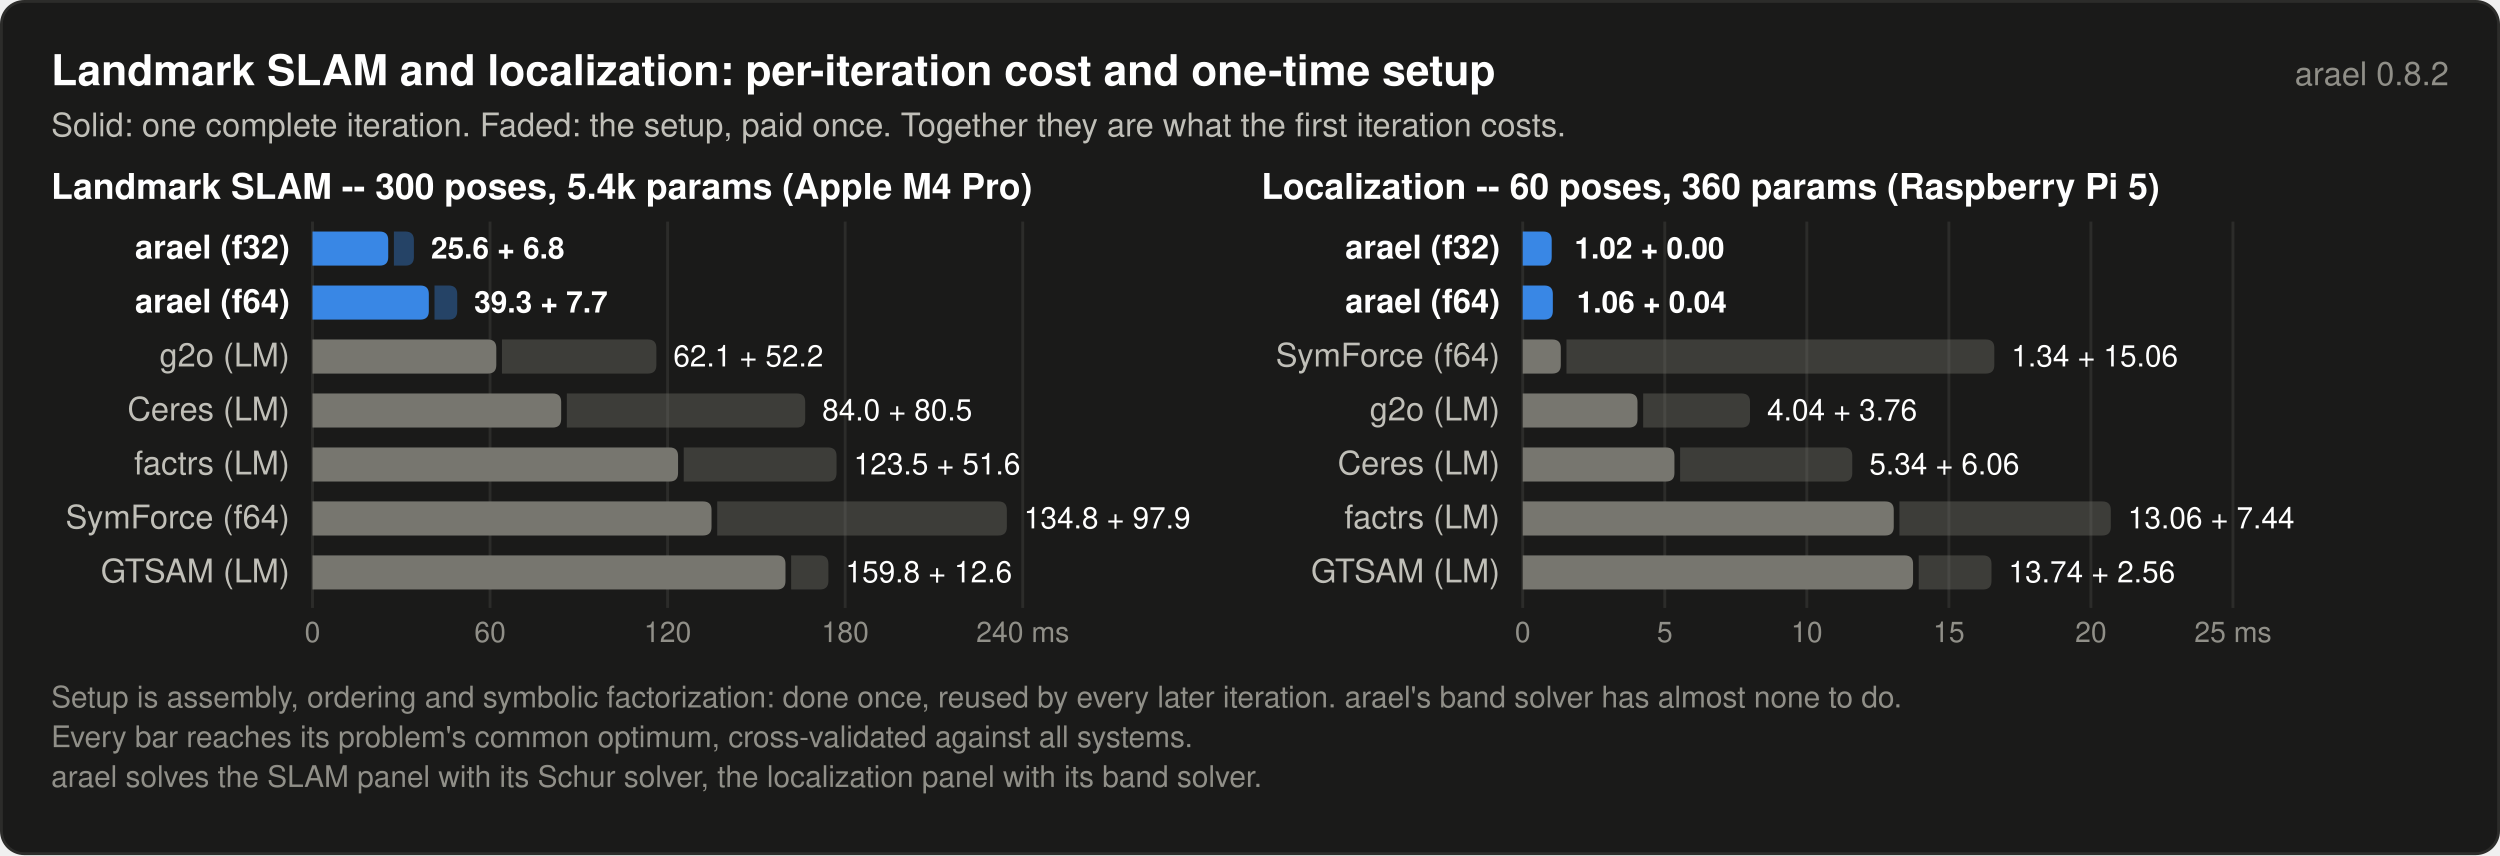
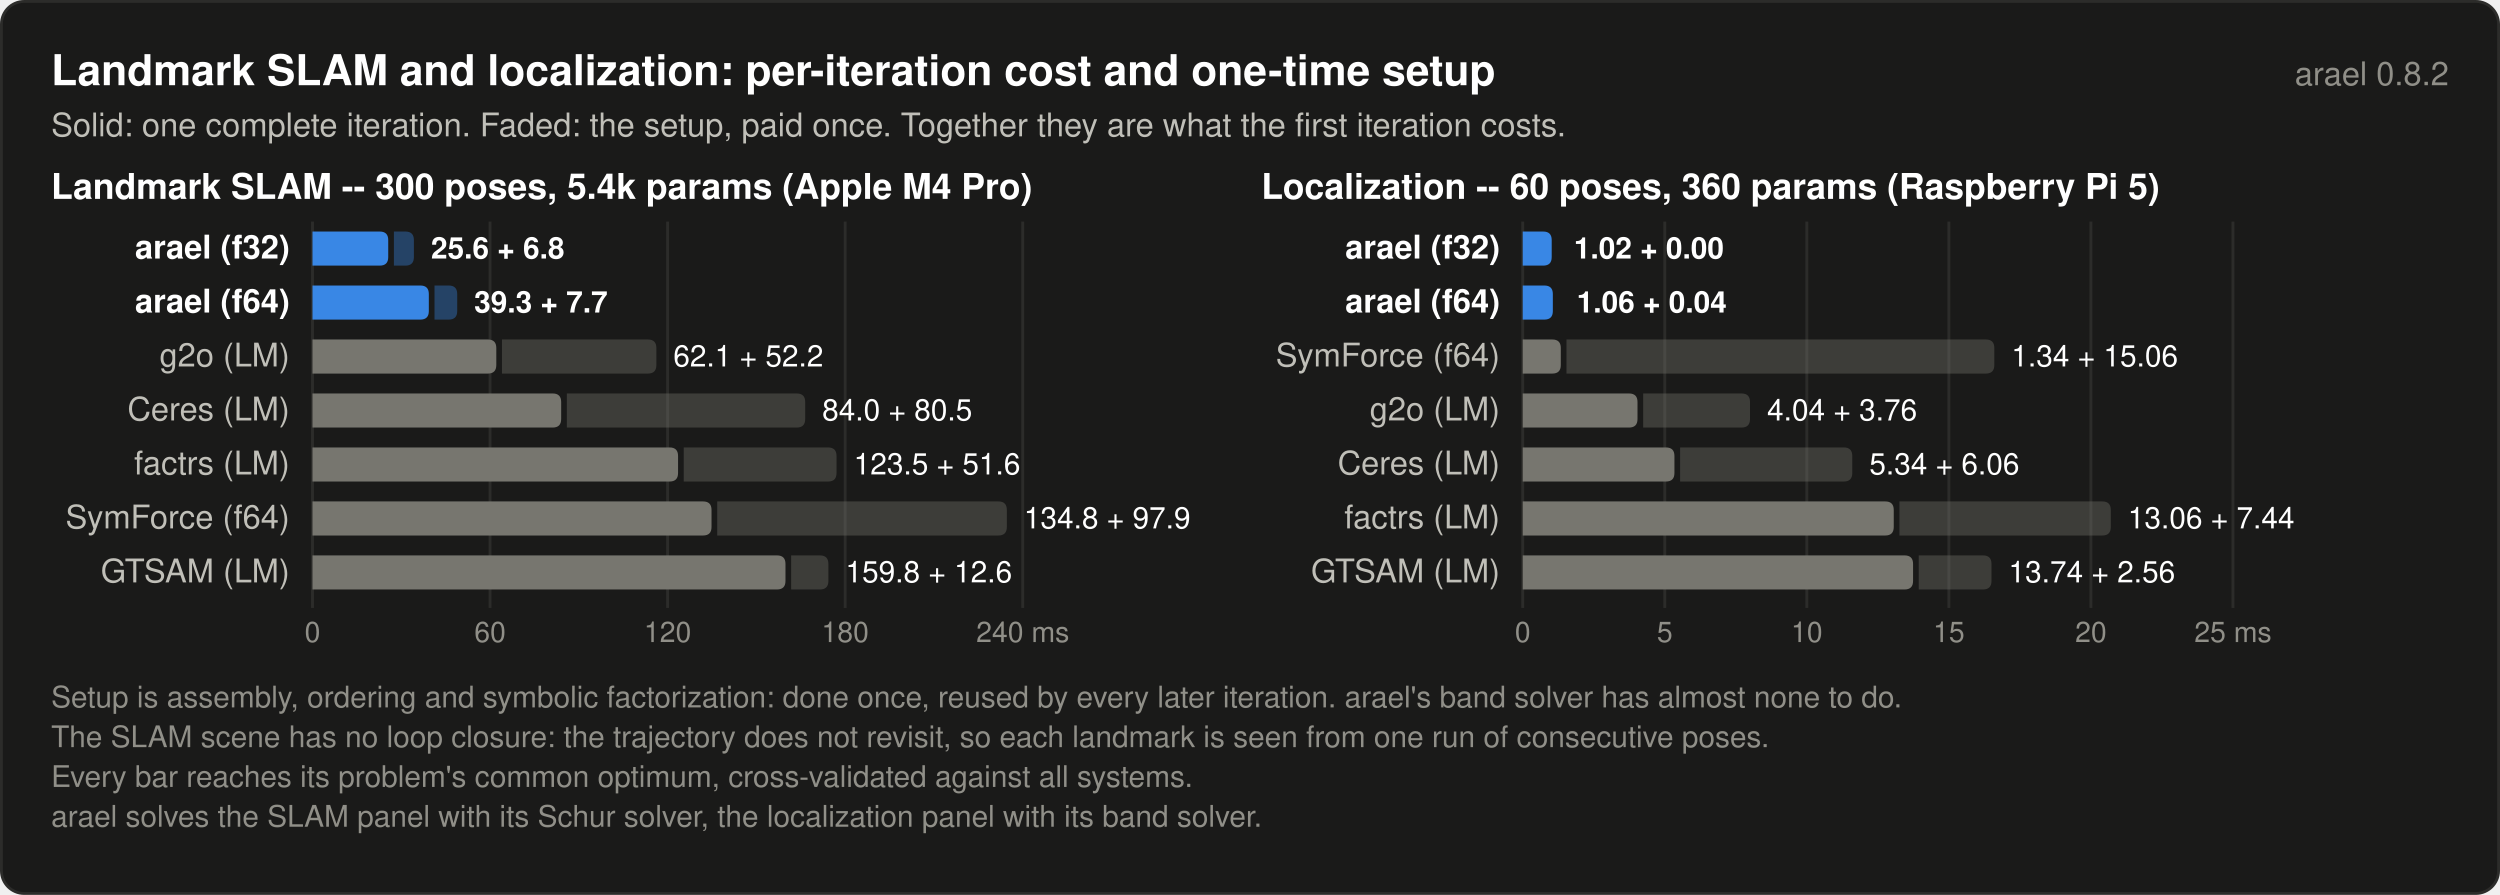
- <svg xmlns="http://www.w3.org/2000/svg" width="880" height="301" viewBox="0 0 880 301" font-family="ui-sans-serif, system-ui, -apple-system, 'Segoe UI', Helvetica, Arial, sans-serif">
-   <rect x="0.5" y="0.5" width="879" height="300" rx="8" fill="#1a1a19" stroke="#2c2c2a" />
+ <svg xmlns="http://www.w3.org/2000/svg" width="880" height="315" viewBox="0 0 880 315" font-family="ui-sans-serif, system-ui, -apple-system, 'Segoe UI', Helvetica, Arial, sans-serif">
+   <rect x="0.5" y="0.5" width="879" height="314" rx="8" fill="#1a1a19" stroke="#2c2c2a" />
  <text x="18" y="30" font-size="15" font-weight="600" fill="#ffffff">Landmark SLAM and localization: per-iteration cost and one-time setup</text>
  <text x="862" y="30" font-size="11.5" text-anchor="end" fill="#908f88">arael 0.8.2</text>
  <text x="18" y="48" font-size="11.5" fill="#c0bfb8">Solid: one complete iteration. Faded: the setup, paid once. Together they are what the first iteration costs.</text>
  <text x="18" y="70" font-size="12.5" font-weight="600" fill="#ffffff">Landmark SLAM -- 300 poses, 5.4k params (Apple M4 Pro)</text>
  <line x1="110.0" y1="78" x2="110.0" y2="214" stroke="#2c2c2a" stroke-width="1" />
  <text x="110.0" y="226" font-size="10" text-anchor="middle" fill="#908f88">0</text>
  <line x1="172.5" y1="78" x2="172.5" y2="214" stroke="#2c2c2a" stroke-width="1" />
  <text x="172.5" y="226" font-size="10" text-anchor="middle" fill="#908f88">60</text>
  <line x1="235.0" y1="78" x2="235.0" y2="214" stroke="#2c2c2a" stroke-width="1" />
  <text x="235.0" y="226" font-size="10" text-anchor="middle" fill="#908f88">120</text>
  <line x1="297.5" y1="78" x2="297.5" y2="214" stroke="#2c2c2a" stroke-width="1" />
  <text x="297.5" y="226" font-size="10" text-anchor="middle" fill="#908f88">180</text>
  <line x1="360.0" y1="78" x2="360.0" y2="214" stroke="#2c2c2a" stroke-width="1" />
  <text x="360.0" y="226" font-size="10" text-anchor="middle" fill="#908f88">240 ms</text>
  <text x="102" y="91.0" font-size="11.5" text-anchor="end" font-weight="600" fill="#ffffff">arael (f32)</text>
  <path d="M110,81.5 L133.656,81.5 Q136.656,81.5 136.656,84.5 L136.656,90.5 Q136.656,93.5 133.656,93.5 L110,93.5 Z" fill="#3987e5" />
  <path d="M138.656,81.5 L142.688,81.5 Q145.688,81.5 145.688,84.5 L145.688,90.5 Q145.688,93.5 142.688,93.5 L138.656,93.5 Z" fill="#3987e5" fill-opacity="0.38" />
  <text x="151.7" y="91.0" font-size="10.5" font-weight="600" fill="#ffffff">25.6 + 6.8</text>
  <text x="102" y="110.0" font-size="11.5" text-anchor="end" font-weight="600" fill="#ffffff">arael (f64)</text>
  <path d="M110,100.5 L147.948,100.5 Q150.948,100.5 150.948,103.5 L150.948,109.5 Q150.948,112.5 147.948,112.5 L110,112.5 Z" fill="#3987e5" />
  <path d="M152.948,100.5 L157.937,100.5 Q160.937,100.5 160.937,103.5 L160.937,109.5 Q160.937,112.5 157.937,112.5 L152.948,112.5 Z" fill="#3987e5" fill-opacity="0.38" />
  <text x="166.9" y="110.0" font-size="10.5" font-weight="600" fill="#ffffff">39.3 + 7.7</text>
  <text x="102" y="129.0" font-size="11.5" text-anchor="end" fill="#c0bfb8">g2o (LM)</text>
  <path d="M110,119.5 L171.698,119.5 Q174.698,119.5 174.698,122.5 L174.698,128.5 Q174.698,131.5 171.698,131.5 L110,131.5 Z" fill="#77766f" />
  <path d="M176.698,119.5 L228.042,119.5 Q231.042,119.5 231.042,122.5 L231.042,128.5 Q231.042,131.5 228.042,131.5 L176.698,131.5 Z" fill="#77766f" fill-opacity="0.38" />
  <text x="237.0" y="129.0" font-size="10.5" fill="#ffffff">62.1 + 52.2</text>
  <text x="102" y="148.0" font-size="11.5" text-anchor="end" fill="#c0bfb8">Ceres (LM)</text>
  <path d="M110,138.5 L194.531,138.5 Q197.531,138.5 197.531,141.5 L197.531,147.5 Q197.531,150.5 194.531,150.5 L110,150.5 Z" fill="#77766f" />
  <path d="M199.531,138.5 L280.427,138.5 Q283.427,138.5 283.427,141.5 L283.427,147.5 Q283.427,150.5 280.427,150.5 L199.531,150.5 Z" fill="#77766f" fill-opacity="0.38" />
  <text x="289.4" y="148.0" font-size="10.5" fill="#ffffff">84.0 + 80.5</text>
  <text x="102" y="167.0" font-size="11.5" text-anchor="end" fill="#c0bfb8">factrs (LM)</text>
  <path d="M110,157.5 L235.677,157.5 Q238.677,157.5 238.677,160.5 L238.677,166.5 Q238.677,169.5 235.677,169.5 L110,169.5 Z" fill="#77766f" />
  <path d="M240.677,157.5 L291.458,157.5 Q294.458,157.5 294.458,160.5 L294.458,166.5 Q294.458,169.5 291.458,169.5 L240.677,169.5 Z" fill="#77766f" fill-opacity="0.38" />
  <text x="300.5" y="167.0" font-size="10.5" fill="#ffffff">123.5 + 51.6</text>
  <text x="102" y="186.0" font-size="11.5" text-anchor="end" fill="#c0bfb8">SymForce (f64)</text>
  <path d="M110,176.5 L247.458,176.5 Q250.458,176.5 250.458,179.5 L250.458,185.5 Q250.458,188.5 247.458,188.5 L110,188.5 Z" fill="#77766f" />
  <path d="M252.458,176.5 L351.406,176.5 Q354.406,176.5 354.406,179.5 L354.406,185.5 Q354.406,188.5 351.406,188.5 L252.458,188.5 Z" fill="#77766f" fill-opacity="0.38" />
  <text x="360.4" y="186.0" font-size="10.5" fill="#ffffff">134.8 + 97.9</text>
  <text x="102" y="205.0" font-size="11.5" text-anchor="end" fill="#c0bfb8">GTSAM (LM)</text>
  <path d="M110,195.5 L273.49,195.5 Q276.49,195.5 276.49,198.5 L276.49,204.5 Q276.49,207.5 273.49,207.5 L110,207.5 Z" fill="#77766f" />
  <path d="M278.49,195.5 L288.594,195.5 Q291.594,195.5 291.594,198.5 L291.594,204.5 Q291.594,207.5 288.594,207.5 L278.49,207.5 Z" fill="#77766f" fill-opacity="0.38" />
  <text x="297.6" y="205.0" font-size="10.5" fill="#ffffff">159.8 + 12.6</text>
  <text x="444" y="70" font-size="12.5" font-weight="600" fill="#ffffff">Localization -- 60 poses, 360 params (Raspberry Pi 5)</text>
  <line x1="536.0" y1="78" x2="536.0" y2="214" stroke="#2c2c2a" stroke-width="1" />
  <text x="536.0" y="226" font-size="10" text-anchor="middle" fill="#908f88">0</text>
  <line x1="586.0" y1="78" x2="586.0" y2="214" stroke="#2c2c2a" stroke-width="1" />
  <text x="586.0" y="226" font-size="10" text-anchor="middle" fill="#908f88">5</text>
  <line x1="636.0" y1="78" x2="636.0" y2="214" stroke="#2c2c2a" stroke-width="1" />
  <text x="636.0" y="226" font-size="10" text-anchor="middle" fill="#908f88">10</text>
  <line x1="686.0" y1="78" x2="686.0" y2="214" stroke="#2c2c2a" stroke-width="1" />
  <text x="686.0" y="226" font-size="10" text-anchor="middle" fill="#908f88">15</text>
  <line x1="736.0" y1="78" x2="736.0" y2="214" stroke="#2c2c2a" stroke-width="1" />
  <text x="736.0" y="226" font-size="10" text-anchor="middle" fill="#908f88">20</text>
  <line x1="786.0" y1="78" x2="786.0" y2="214" stroke="#2c2c2a" stroke-width="1" />
  <text x="786.0" y="226" font-size="10" text-anchor="middle" fill="#908f88">25 ms</text>
  <text x="528" y="91.0" font-size="11.5" text-anchor="end" font-weight="600" fill="#ffffff">arael (f32)</text>
  <path d="M536,81.5 L543.2,81.5 Q546.2,81.5 546.2,84.5 L546.2,90.5 Q546.2,93.5 543.2,93.5 L536,93.5 Z" fill="#3987e5" />
-   <text x="554.2" y="91.0" font-size="10.5" font-weight="600" fill="#ffffff">1.02 + 0.00</text>
+   <text x="554.0" y="91.0" font-size="10.5" font-weight="600" fill="#ffffff">1.02 + 0.00</text>
  <text x="528" y="110.0" font-size="11.5" text-anchor="end" font-weight="600" fill="#ffffff">arael (f64)</text>
  <path d="M536,100.5 L543.6,100.5 Q546.6,100.5 546.6,103.5 L546.6,109.5 Q546.6,112.5 543.6,112.5 L536,112.5 Z" fill="#3987e5" />
  <text x="555.0" y="110.0" font-size="10.5" font-weight="600" fill="#ffffff">1.06 + 0.04</text>
  <text x="528" y="129.0" font-size="11.5" text-anchor="end" fill="#c0bfb8">SymForce (f64)</text>
  <path d="M536,119.5 L546.4,119.5 Q549.4,119.5 549.4,122.5 L549.4,128.5 Q549.4,131.5 546.4,131.5 L536,131.5 Z" fill="#77766f" />
  <path d="M551.4,119.5 L699.0,119.5 Q702.0,119.5 702.0,122.5 L702.0,128.5 Q702.0,131.5 699.0,131.5 L551.4,131.5 Z" fill="#77766f" fill-opacity="0.38" />
  <text x="708.0" y="129.0" font-size="10.5" fill="#ffffff">1.34 + 15.06</text>
  <text x="528" y="148.0" font-size="11.5" text-anchor="end" fill="#c0bfb8">g2o (LM)</text>
  <path d="M536,138.5 L573.4,138.5 Q576.4,138.5 576.4,141.5 L576.4,147.5 Q576.4,150.5 573.4,150.5 L536,150.5 Z" fill="#77766f" />
  <path d="M578.4,138.5 L613.0,138.5 Q616.0,138.5 616.0,141.5 L616.0,147.5 Q616.0,150.5 613.0,150.5 L578.4,150.5 Z" fill="#77766f" fill-opacity="0.38" />
  <text x="622.0" y="148.0" font-size="10.5" fill="#ffffff">4.04 + 3.76</text>
  <text x="528" y="167.0" font-size="11.5" text-anchor="end" fill="#c0bfb8">Ceres (LM)</text>
  <path d="M536,157.5 L586.4,157.5 Q589.4,157.5 589.4,160.5 L589.4,166.5 Q589.4,169.5 586.4,169.5 L536,169.5 Z" fill="#77766f" />
  <path d="M591.4,157.5 L649.0,157.5 Q652.0,157.5 652.0,160.5 L652.0,166.5 Q652.0,169.5 649.0,169.5 L591.4,169.5 Z" fill="#77766f" fill-opacity="0.38" />
  <text x="658.0" y="167.0" font-size="10.5" fill="#ffffff">5.34 + 6.06</text>
  <text x="528" y="186.0" font-size="11.5" text-anchor="end" fill="#c0bfb8">factrs (LM)</text>
  <path d="M536,176.5 L663.6,176.5 Q666.6,176.5 666.6,179.5 L666.6,185.5 Q666.6,188.5 663.6,188.5 L536,188.5 Z" fill="#77766f" />
  <path d="M668.6,176.5 L740.0,176.5 Q743.0,176.5 743.0,179.5 L743.0,185.5 Q743.0,188.5 740.0,188.5 L668.6,188.5 Z" fill="#77766f" fill-opacity="0.38" />
  <text x="749.0" y="186.0" font-size="10.5" fill="#ffffff">13.06 + 7.44</text>
  <text x="528" y="205.0" font-size="11.5" text-anchor="end" fill="#c0bfb8">GTSAM (LM)</text>
  <path d="M536,195.5 L670.4,195.5 Q673.4,195.5 673.4,198.5 L673.4,204.5 Q673.4,207.5 670.4,207.5 L536,207.5 Z" fill="#77766f" />
  <path d="M675.4,195.5 L698.0,195.5 Q701.0,195.5 701.0,198.5 L701.0,204.5 Q701.0,207.5 698.0,207.5 L675.4,207.5 Z" fill="#77766f" fill-opacity="0.38" />
  <text x="707.0" y="205.0" font-size="10.5" fill="#ffffff">13.74 + 2.56</text>
  <text x="18" y="249" font-size="10.5" fill="#908f88">Setup is assembly, ordering and symbolic factorization: done once, reused by every later iteration. arael's band solver has almost none to do.</text>
-   <text x="18" y="263" font-size="10.5" fill="#908f88">Every bar reaches its problem's common optimum, cross-validated against all systems.</text>
-   <text x="18" y="277" font-size="10.5" fill="#908f88">arael solves the SLAM panel with its Schur solver, the localization panel with its band solver.</text>
+   <text x="18" y="263" font-size="10.5" fill="#908f88">The SLAM scene has no loop closure: the trajectory does not revisit, so each landmark is seen from one run of consecutive poses.</text>
+   <text x="18" y="277" font-size="10.5" fill="#908f88">Every bar reaches its problem's common optimum, cross-validated against all systems.</text>
+   <text x="18" y="291" font-size="10.5" fill="#908f88">arael solves the SLAM panel with its Schur solver, the localization panel with its band solver.</text>
</svg>
